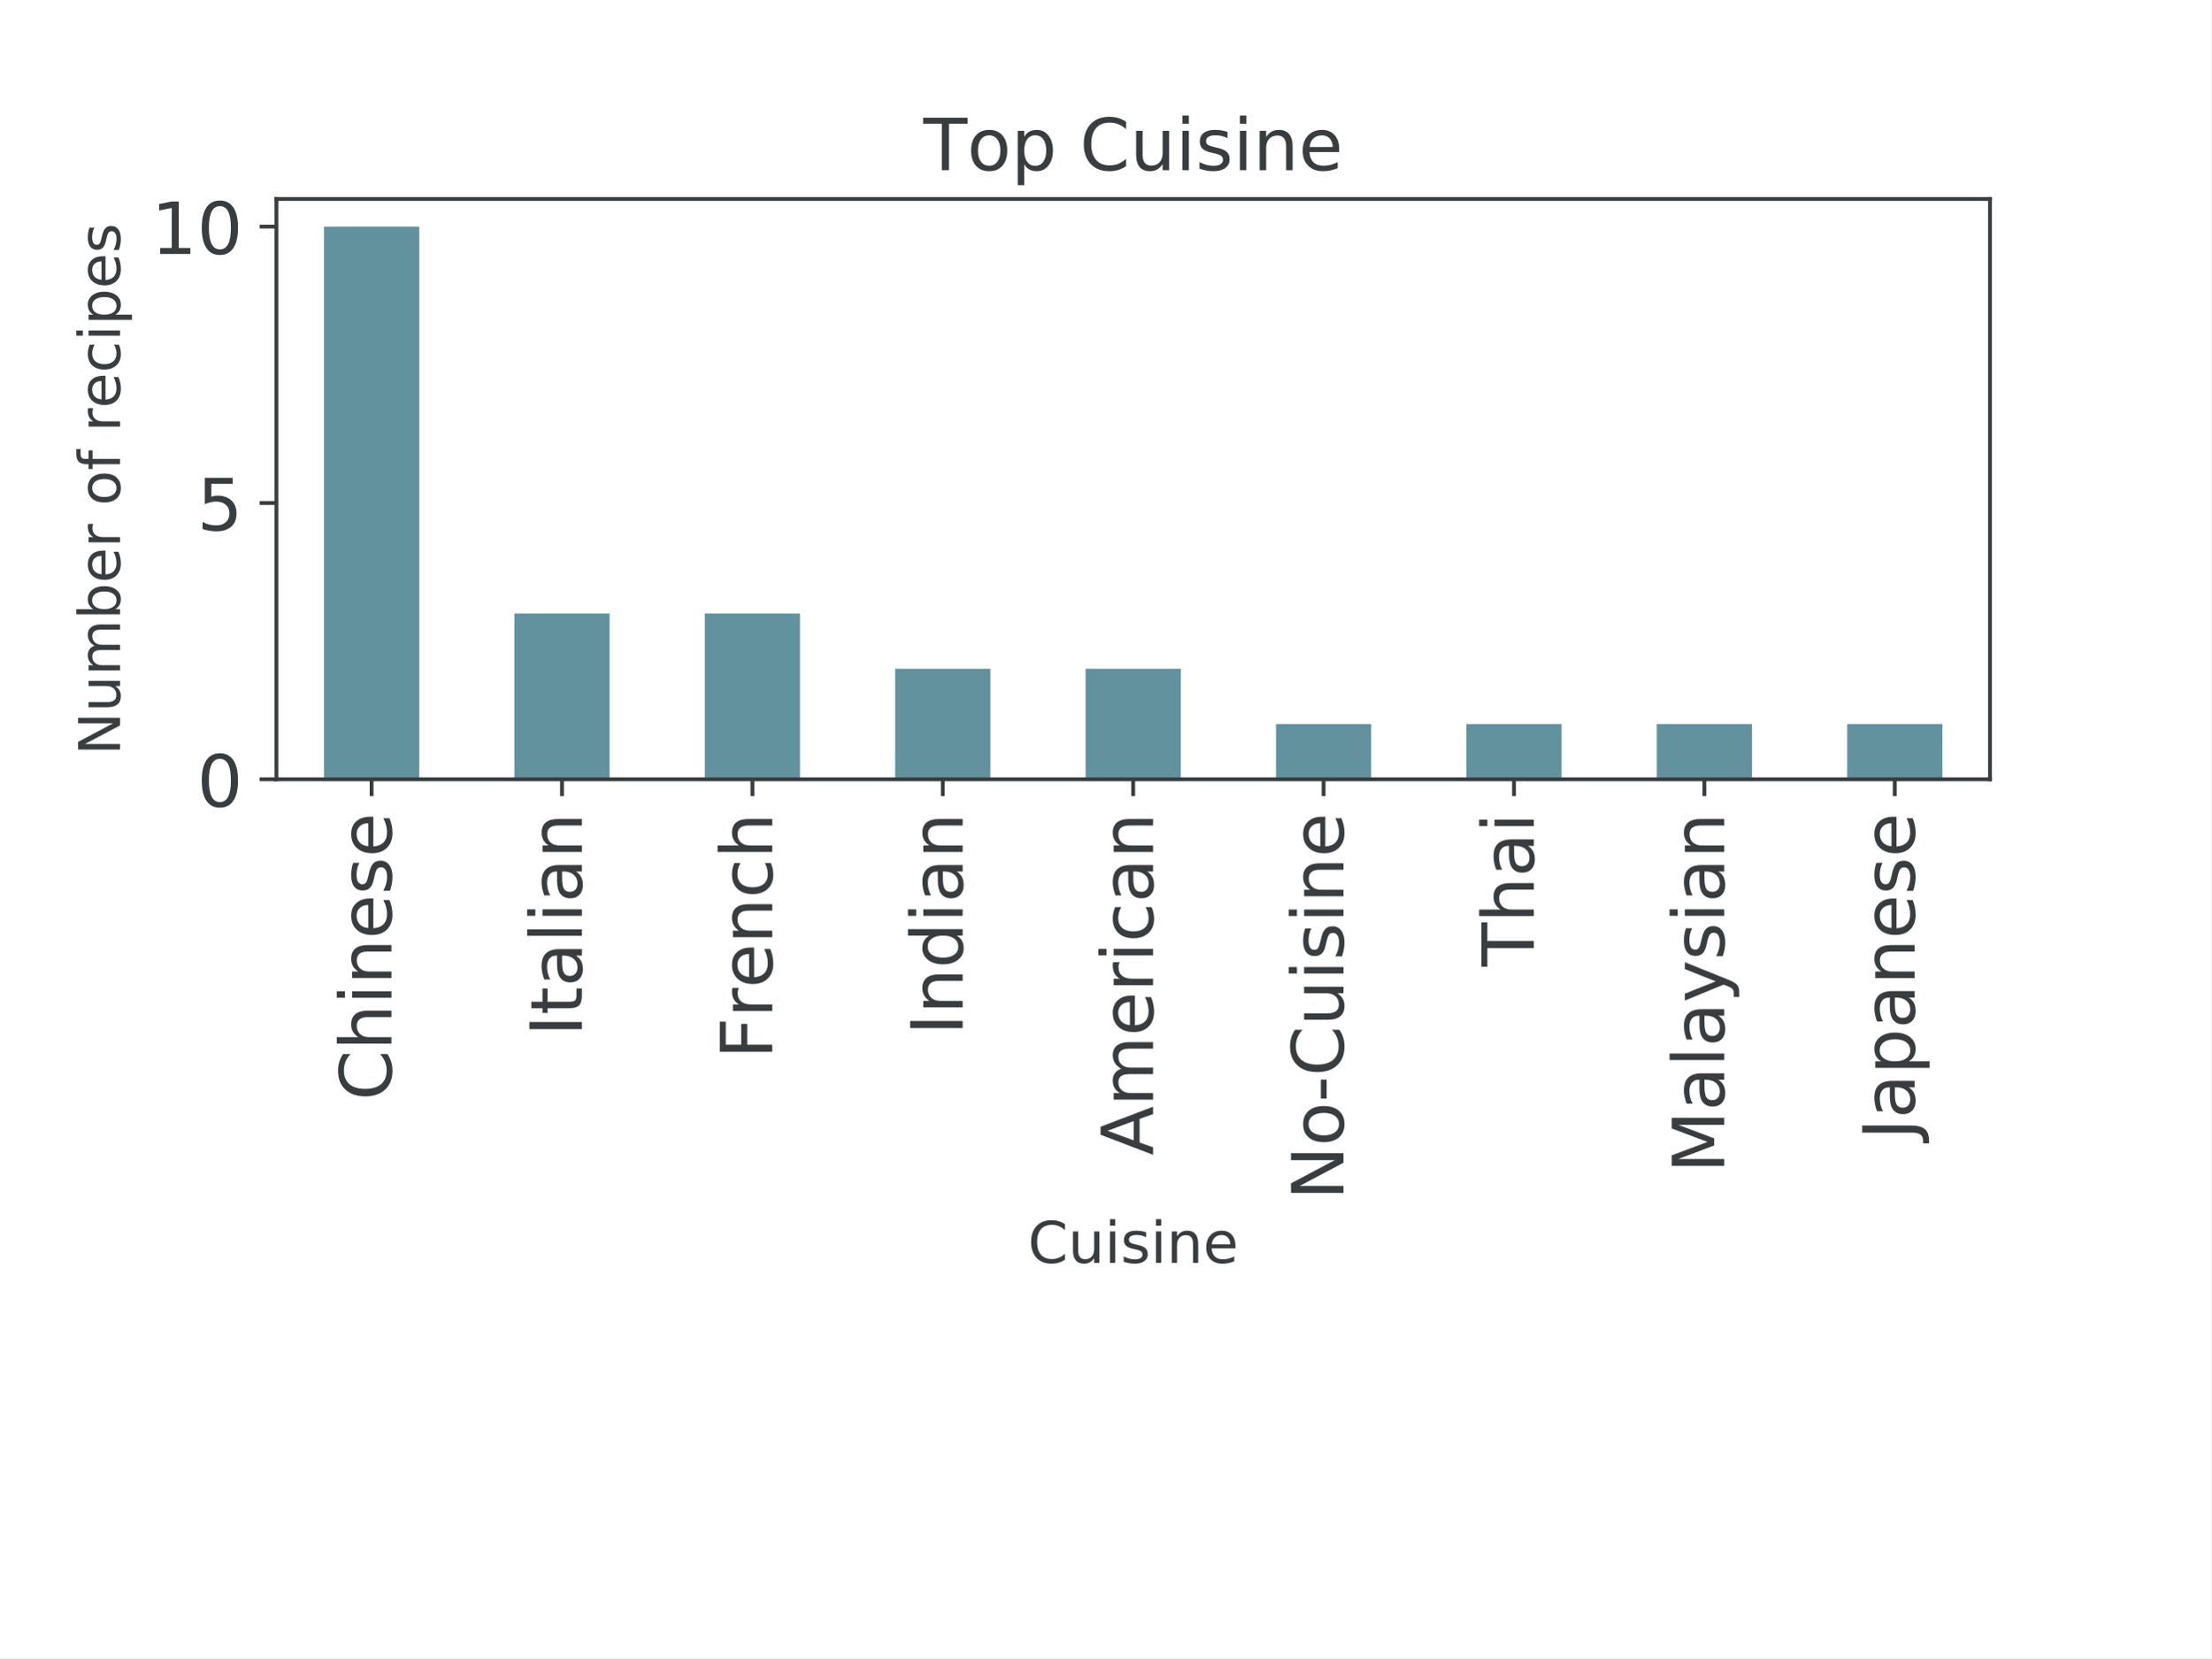
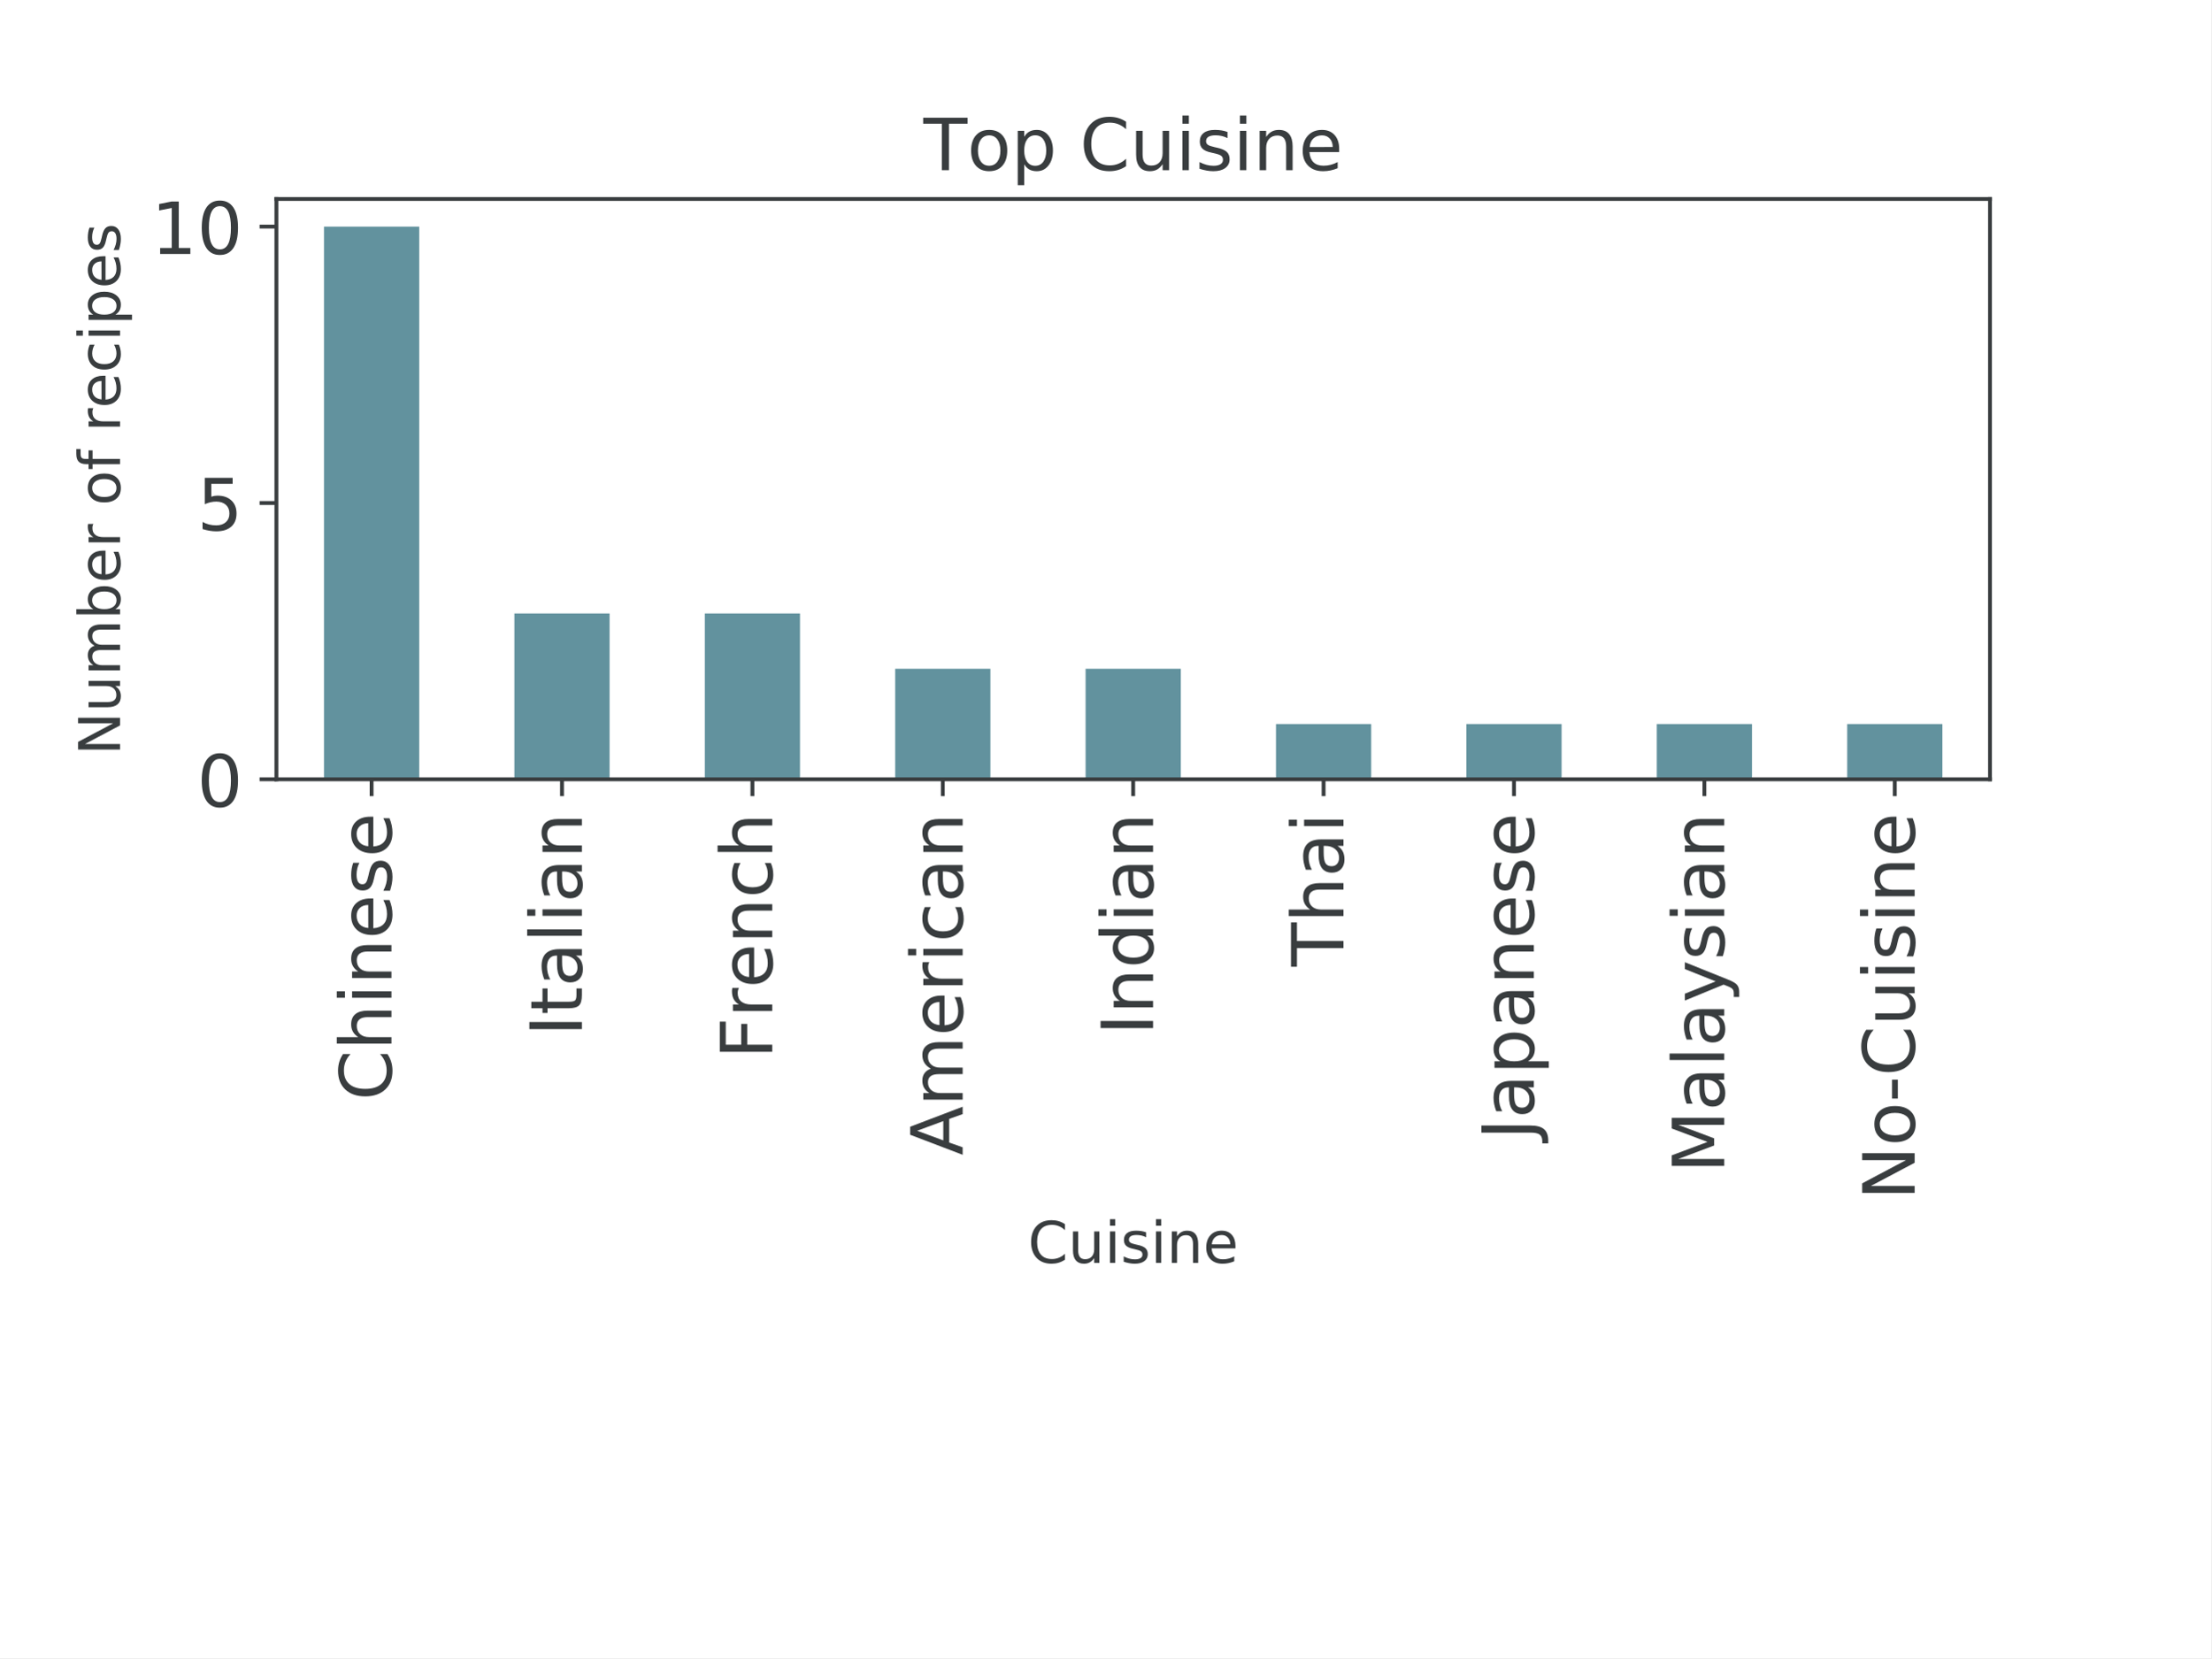
<svg xmlns="http://www.w3.org/2000/svg" xmlns:xlink="http://www.w3.org/1999/xlink" height="345.6pt" version="1.1" viewBox="0 0 460.8 345.6" width="460.8pt">
  <defs>
    <style type="text/css">
*{stroke-linecap:butt;stroke-linejoin:round;}
  </style>
  </defs>
  <g id="figure_1">
    <g id="patch_1">
      <path d="M 0 345.6  L 460.8 345.6  L 460.8 0  L 0 0  z " style="fill:#ffffff;" />
    </g>
    <g id="axes_1">
      <g id="patch_2">
        <path d="M 57.6 162.432  L 414.72 162.432  L 414.72 41.472  L 57.6 41.472  z " style="fill:#ffffff;" />
      </g>
      <g id="patch_3">
-         <path clip-path="url(#p01887ad81c)" d="M 67.52 162.432  L 87.36 162.432  L 87.36 47.232  L 67.52 47.232  z " style="fill:#62929e;" />
+         <path clip-path="url(#pba37430228)" d="M 67.52 162.432  L 87.36 162.432  L 87.36 47.232  L 67.52 47.232  z " style="fill:#62929e;" />
      </g>
      <g id="patch_4">
-         <path clip-path="url(#p01887ad81c)" d="M 107.2 162.432  L 127.04 162.432  L 127.04 127.872  L 107.2 127.872  z " style="fill:#62929e;" />
+         <path clip-path="url(#pba37430228)" d="M 107.2 162.432  L 127.04 162.432  L 127.04 127.872  L 107.2 127.872  z " style="fill:#62929e;" />
      </g>
      <g id="patch_5">
-         <path clip-path="url(#p01887ad81c)" d="M 146.88 162.432  L 166.72 162.432  L 166.72 127.872  L 146.88 127.872  z " style="fill:#62929e;" />
+         <path clip-path="url(#pba37430228)" d="M 146.88 162.432  L 166.72 162.432  L 166.72 127.872  L 146.88 127.872  z " style="fill:#62929e;" />
      </g>
      <g id="patch_6">
-         <path clip-path="url(#p01887ad81c)" d="M 186.56 162.432  L 206.4 162.432  L 206.4 139.392  L 186.56 139.392  z " style="fill:#62929e;" />
+         <path clip-path="url(#pba37430228)" d="M 186.56 162.432  L 206.4 162.432  L 206.4 139.392  L 186.56 139.392  z " style="fill:#62929e;" />
      </g>
      <g id="patch_7">
-         <path clip-path="url(#p01887ad81c)" d="M 226.24 162.432  L 246.08 162.432  L 246.08 139.392  L 226.24 139.392  z " style="fill:#62929e;" />
+         <path clip-path="url(#pba37430228)" d="M 226.24 162.432  L 246.08 162.432  L 246.08 139.392  L 226.24 139.392  z " style="fill:#62929e;" />
      </g>
      <g id="patch_8">
-         <path clip-path="url(#p01887ad81c)" d="M 265.92 162.432  L 285.76 162.432  L 285.76 150.912  L 265.92 150.912  z " style="fill:#62929e;" />
+         <path clip-path="url(#pba37430228)" d="M 265.92 162.432  L 285.76 162.432  L 285.76 150.912  L 265.92 150.912  z " style="fill:#62929e;" />
      </g>
      <g id="patch_9">
-         <path clip-path="url(#p01887ad81c)" d="M 305.6 162.432  L 325.44 162.432  L 325.44 150.912  L 305.6 150.912  z " style="fill:#62929e;" />
+         <path clip-path="url(#pba37430228)" d="M 305.6 162.432  L 325.44 162.432  L 325.44 150.912  L 305.6 150.912  z " style="fill:#62929e;" />
      </g>
      <g id="patch_10">
-         <path clip-path="url(#p01887ad81c)" d="M 345.28 162.432  L 365.12 162.432  L 365.12 150.912  L 345.28 150.912  z " style="fill:#62929e;" />
+         <path clip-path="url(#pba37430228)" d="M 345.28 162.432  L 365.12 162.432  L 365.12 150.912  L 345.28 150.912  z " style="fill:#62929e;" />
      </g>
      <g id="patch_11">
-         <path clip-path="url(#p01887ad81c)" d="M 384.96 162.432  L 404.8 162.432  L 404.8 150.912  L 384.96 150.912  z " style="fill:#62929e;" />
+         <path clip-path="url(#pba37430228)" d="M 384.96 162.432  L 404.8 162.432  L 404.8 150.912  L 384.96 150.912  z " style="fill:#62929e;" />
      </g>
      <g id="matplotlib.axis_1">
        <g id="xtick_1">
          <g id="line2d_1">
            <defs>
-               <path d="M 0 0  L 0 3.5  " id="mc7fed44139" style="stroke:#393d3f;stroke-width:0.8;" />
-             </defs>
-             <g>
-               <use style="fill:#393d3f;stroke:#393d3f;stroke-width:0.8;" x="77.44" xlink:href="#mc7fed44139" y="162.432" />
+               <path d="M 0 0  L 0 3.5  " id="m6c212f9f30" style="stroke:#393d3f;stroke-width:0.8;" />
+             </defs>
+             <g>
+               <use style="fill:#393d3f;stroke:#393d3f;stroke-width:0.8;" x="77.44" xlink:href="#m6c212f9f30" y="162.432" />
            </g>
          </g>
          <g id="text_1">
            <defs>
              <path d="M 64.406 67.281  L 64.406 56.891  Q 59.422 61.531 53.781 63.812  Q 48.141 66.109 41.797 66.109  Q 29.297 66.109 22.656 58.469  Q 16.016 50.828 16.016 36.375  Q 16.016 21.969 22.656 14.328  Q 29.297 6.688 41.797 6.688  Q 48.141 6.688 53.781 8.984  Q 59.422 11.281 64.406 15.922  L 64.406 5.609  Q 59.234 2.094 53.438 0.328  Q 47.656 -1.422 41.219 -1.422  Q 24.656 -1.422 15.125 8.703  Q 5.609 18.844 5.609 36.375  Q 5.609 53.953 15.125 64.078  Q 24.656 74.219 41.219 74.219  Q 47.75 74.219 53.531 72.484  Q 59.328 70.75 64.406 67.281  z " id="DejaVuSans-67" />
              <path d="M 54.891 33.016  L 54.891 0  L 45.906 0  L 45.906 32.719  Q 45.906 40.484 42.875 44.328  Q 39.844 48.188 33.797 48.188  Q 26.516 48.188 22.312 43.547  Q 18.109 38.922 18.109 30.906  L 18.109 0  L 9.078 0  L 9.078 75.984  L 18.109 75.984  L 18.109 46.188  Q 21.344 51.125 25.703 53.562  Q 30.078 56 35.797 56  Q 45.219 56 50.047 50.172  Q 54.891 44.344 54.891 33.016  z " id="DejaVuSans-104" />
              <path d="M 9.422 54.688  L 18.406 54.688  L 18.406 0  L 9.422 0  z M 9.422 75.984  L 18.406 75.984  L 18.406 64.594  L 9.422 64.594  z " id="DejaVuSans-105" />
              <path d="M 54.891 33.016  L 54.891 0  L 45.906 0  L 45.906 32.719  Q 45.906 40.484 42.875 44.328  Q 39.844 48.188 33.797 48.188  Q 26.516 48.188 22.312 43.547  Q 18.109 38.922 18.109 30.906  L 18.109 0  L 9.078 0  L 9.078 54.688  L 18.109 54.688  L 18.109 46.188  Q 21.344 51.125 25.703 53.562  Q 30.078 56 35.797 56  Q 45.219 56 50.047 50.172  Q 54.891 44.344 54.891 33.016  z " id="DejaVuSans-110" />
              <path d="M 56.203 29.594  L 56.203 25.203  L 14.891 25.203  Q 15.484 15.922 20.484 11.062  Q 25.484 6.203 34.422 6.203  Q 39.594 6.203 44.453 7.469  Q 49.312 8.734 54.109 11.281  L 54.109 2.781  Q 49.266 0.734 44.188 -0.344  Q 39.109 -1.422 33.891 -1.422  Q 20.797 -1.422 13.156 6.188  Q 5.516 13.812 5.516 26.812  Q 5.516 40.234 12.766 48.109  Q 20.016 56 32.328 56  Q 43.359 56 49.781 48.891  Q 56.203 41.797 56.203 29.594  z M 47.219 32.234  Q 47.125 39.594 43.094 43.984  Q 39.062 48.391 32.422 48.391  Q 24.906 48.391 20.391 44.141  Q 15.875 39.891 15.188 32.172  z " id="DejaVuSans-101" />
              <path d="M 44.281 53.078  L 44.281 44.578  Q 40.484 46.531 36.375 47.5  Q 32.281 48.484 27.875 48.484  Q 21.188 48.484 17.844 46.438  Q 14.5 44.391 14.5 40.281  Q 14.5 37.156 16.891 35.375  Q 19.281 33.594 26.516 31.984  L 29.594 31.297  Q 39.156 29.25 43.188 25.516  Q 47.219 21.781 47.219 15.094  Q 47.219 7.469 41.188 3.016  Q 35.156 -1.422 24.609 -1.422  Q 20.219 -1.422 15.453 -0.562  Q 10.688 0.297 5.422 2  L 5.422 11.281  Q 10.406 8.688 15.234 7.391  Q 20.062 6.109 24.812 6.109  Q 31.156 6.109 34.562 8.281  Q 37.984 10.453 37.984 14.406  Q 37.984 18.062 35.516 20.016  Q 33.062 21.969 24.703 23.781  L 21.578 24.516  Q 13.234 26.266 9.516 29.906  Q 5.812 33.547 5.812 39.891  Q 5.812 47.609 11.281 51.797  Q 16.75 56 26.812 56  Q 31.781 56 36.172 55.266  Q 40.578 54.547 44.281 53.078  z " id="DejaVuSans-115" />
            </defs>
            <g style="fill:#393d3f;" transform="translate(81.57906 229.3593)rotate(-90)scale(0.15 -0.15)">
              <use xlink:href="#DejaVuSans-67" />
              <use x="69.824" xlink:href="#DejaVuSans-104" />
              <use x="133.203" xlink:href="#DejaVuSans-105" />
              <use x="160.986" xlink:href="#DejaVuSans-110" />
              <use x="224.365" xlink:href="#DejaVuSans-101" />
              <use x="285.889" xlink:href="#DejaVuSans-115" />
              <use x="337.988" xlink:href="#DejaVuSans-101" />
            </g>
          </g>
        </g>
        <g id="xtick_2">
          <g id="line2d_2">
            <g>
-               <use style="fill:#393d3f;stroke:#393d3f;stroke-width:0.8;" x="117.12" xlink:href="#mc7fed44139" y="162.432" />
+               <use style="fill:#393d3f;stroke:#393d3f;stroke-width:0.8;" x="117.12" xlink:href="#m6c212f9f30" y="162.432" />
            </g>
          </g>
          <g id="text_2">
            <defs>
              <path d="M 9.812 72.906  L 19.672 72.906  L 19.672 0  L 9.812 0  z " id="DejaVuSans-73" />
              <path d="M 18.312 70.219  L 18.312 54.688  L 36.812 54.688  L 36.812 47.703  L 18.312 47.703  L 18.312 18.016  Q 18.312 11.328 20.141 9.422  Q 21.969 7.516 27.594 7.516  L 36.812 7.516  L 36.812 0  L 27.594 0  Q 17.188 0 13.234 3.875  Q 9.281 7.766 9.281 18.016  L 9.281 47.703  L 2.688 47.703  L 2.688 54.688  L 9.281 54.688  L 9.281 70.219  z " id="DejaVuSans-116" />
              <path d="M 34.281 27.484  Q 23.391 27.484 19.188 25  Q 14.984 22.516 14.984 16.5  Q 14.984 11.719 18.141 8.906  Q 21.297 6.109 26.703 6.109  Q 34.188 6.109 38.703 11.406  Q 43.219 16.703 43.219 25.484  L 43.219 27.484  z M 52.203 31.203  L 52.203 0  L 43.219 0  L 43.219 8.297  Q 40.141 3.328 35.547 0.953  Q 30.953 -1.422 24.312 -1.422  Q 15.922 -1.422 10.953 3.297  Q 6 8.016 6 15.922  Q 6 25.141 12.172 29.828  Q 18.359 34.516 30.609 34.516  L 43.219 34.516  L 43.219 35.406  Q 43.219 41.609 39.141 45  Q 35.062 48.391 27.688 48.391  Q 23 48.391 18.547 47.266  Q 14.109 46.141 10.016 43.891  L 10.016 52.203  Q 14.938 54.109 19.578 55.047  Q 24.219 56 28.609 56  Q 40.484 56 46.344 49.844  Q 52.203 43.703 52.203 31.203  z " id="DejaVuSans-97" />
              <path d="M 9.422 75.984  L 18.406 75.984  L 18.406 0  L 9.422 0  z " id="DejaVuSans-108" />
            </defs>
            <g style="fill:#393d3f;" transform="translate(121.2591 215.9625)rotate(-90)scale(0.15 -0.15)">
              <use xlink:href="#DejaVuSans-73" />
              <use x="29.492" xlink:href="#DejaVuSans-116" />
              <use x="68.701" xlink:href="#DejaVuSans-97" />
              <use x="129.98" xlink:href="#DejaVuSans-108" />
              <use x="157.764" xlink:href="#DejaVuSans-105" />
              <use x="185.547" xlink:href="#DejaVuSans-97" />
              <use x="246.826" xlink:href="#DejaVuSans-110" />
            </g>
          </g>
        </g>
        <g id="xtick_3">
          <g id="line2d_3">
            <g>
-               <use style="fill:#393d3f;stroke:#393d3f;stroke-width:0.8;" x="156.8" xlink:href="#mc7fed44139" y="162.432" />
+               <use style="fill:#393d3f;stroke:#393d3f;stroke-width:0.8;" x="156.8" xlink:href="#m6c212f9f30" y="162.432" />
            </g>
          </g>
          <g id="text_3">
            <defs>
              <path d="M 9.812 72.906  L 51.703 72.906  L 51.703 64.594  L 19.672 64.594  L 19.672 43.109  L 48.578 43.109  L 48.578 34.812  L 19.672 34.812  L 19.672 0  L 9.812 0  z " id="DejaVuSans-70" />
              <path d="M 41.109 46.297  Q 39.594 47.172 37.812 47.578  Q 36.031 48 33.891 48  Q 26.266 48 22.188 43.047  Q 18.109 38.094 18.109 28.812  L 18.109 0  L 9.078 0  L 9.078 54.688  L 18.109 54.688  L 18.109 46.188  Q 20.953 51.172 25.484 53.578  Q 30.031 56 36.531 56  Q 37.453 56 38.578 55.875  Q 39.703 55.766 41.062 55.516  z " id="DejaVuSans-114" />
              <path d="M 48.781 52.594  L 48.781 44.188  Q 44.969 46.297 41.141 47.344  Q 37.312 48.391 33.406 48.391  Q 24.656 48.391 19.812 42.844  Q 14.984 37.312 14.984 27.297  Q 14.984 17.281 19.812 11.734  Q 24.656 6.203 33.406 6.203  Q 37.312 6.203 41.141 7.25  Q 44.969 8.297 48.781 10.406  L 48.781 2.094  Q 45.016 0.344 40.984 -0.531  Q 36.969 -1.422 32.422 -1.422  Q 20.062 -1.422 12.781 6.344  Q 5.516 14.109 5.516 27.297  Q 5.516 40.672 12.859 48.328  Q 20.219 56 33.016 56  Q 37.156 56 41.109 55.141  Q 45.062 54.297 48.781 52.594  z " id="DejaVuSans-99" />
            </defs>
            <g style="fill:#393d3f;" transform="translate(160.9391 220.6945)rotate(-90)scale(0.15 -0.15)">
              <use xlink:href="#DejaVuSans-70" />
              <use x="57.41" xlink:href="#DejaVuSans-114" />
              <use x="98.492" xlink:href="#DejaVuSans-101" />
              <use x="160.016" xlink:href="#DejaVuSans-110" />
              <use x="223.395" xlink:href="#DejaVuSans-99" />
              <use x="278.375" xlink:href="#DejaVuSans-104" />
            </g>
          </g>
        </g>
        <g id="xtick_4">
          <g id="line2d_4">
            <g>
-               <use style="fill:#393d3f;stroke:#393d3f;stroke-width:0.8;" x="196.48" xlink:href="#mc7fed44139" y="162.432" />
+               <use style="fill:#393d3f;stroke:#393d3f;stroke-width:0.8;" x="196.48" xlink:href="#m6c212f9f30" y="162.432" />
            </g>
          </g>
          <g id="text_4">
-             <defs>
-               <path d="M 45.406 46.391  L 45.406 75.984  L 54.391 75.984  L 54.391 0  L 45.406 0  L 45.406 8.203  Q 42.578 3.328 38.25 0.953  Q 33.938 -1.422 27.875 -1.422  Q 17.969 -1.422 11.734 6.484  Q 5.516 14.406 5.516 27.297  Q 5.516 40.188 11.734 48.094  Q 17.969 56 27.875 56  Q 33.938 56 38.25 53.625  Q 42.578 51.266 45.406 46.391  z M 14.797 27.297  Q 14.797 17.391 18.875 11.75  Q 22.953 6.109 30.078 6.109  Q 37.203 6.109 41.297 11.75  Q 45.406 17.391 45.406 27.297  Q 45.406 37.203 41.297 42.844  Q 37.203 48.484 30.078 48.484  Q 22.953 48.484 18.875 42.844  Q 14.797 37.203 14.797 27.297  z " id="DejaVuSans-100" />
-             </defs>
-             <g style="fill:#393d3f;" transform="translate(200.6191 215.7515)rotate(-90)scale(0.15 -0.15)">
-               <use xlink:href="#DejaVuSans-73" />
-               <use x="29.492" xlink:href="#DejaVuSans-110" />
-               <use x="92.871" xlink:href="#DejaVuSans-100" />
-               <use x="156.348" xlink:href="#DejaVuSans-105" />
-               <use x="184.131" xlink:href="#DejaVuSans-97" />
-               <use x="245.41" xlink:href="#DejaVuSans-110" />
-             </g>
-           </g>
-         </g>
-         <g id="xtick_5">
-           <g id="line2d_5">
-             <g>
-               <use style="fill:#393d3f;stroke:#393d3f;stroke-width:0.8;" x="236.16" xlink:href="#mc7fed44139" y="162.432" />
-             </g>
-           </g>
-           <g id="text_5">
            <defs>
              <path d="M 34.188 63.188  L 20.797 26.906  L 47.609 26.906  z M 28.609 72.906  L 39.797 72.906  L 67.578 0  L 57.328 0  L 50.688 18.703  L 17.828 18.703  L 11.188 0  L 0.781 0  z " id="DejaVuSans-65" />
              <path d="M 52 44.188  Q 55.375 50.25 60.062 53.125  Q 64.75 56 71.094 56  Q 79.641 56 84.281 50.016  Q 88.922 44.047 88.922 33.016  L 88.922 0  L 79.891 0  L 79.891 32.719  Q 79.891 40.578 77.094 44.375  Q 74.312 48.188 68.609 48.188  Q 61.625 48.188 57.562 43.547  Q 53.516 38.922 53.516 30.906  L 53.516 0  L 44.484 0  L 44.484 32.719  Q 44.484 40.625 41.703 44.406  Q 38.922 48.188 33.109 48.188  Q 26.219 48.188 22.156 43.531  Q 18.109 38.875 18.109 30.906  L 18.109 0  L 9.078 0  L 9.078 54.688  L 18.109 54.688  L 18.109 46.188  Q 21.188 51.219 25.484 53.609  Q 29.781 56 35.688 56  Q 41.656 56 45.828 52.969  Q 50 49.953 52 44.188  z " id="DejaVuSans-109" />
            </defs>
-             <g style="fill:#393d3f;" transform="translate(240.2991 240.8133)rotate(-90)scale(0.15 -0.15)">
+             <g style="fill:#393d3f;" transform="translate(200.6191 240.8133)rotate(-90)scale(0.15 -0.15)">
              <use xlink:href="#DejaVuSans-65" />
              <use x="68.408" xlink:href="#DejaVuSans-109" />
              <use x="165.82" xlink:href="#DejaVuSans-101" />
              <use x="227.344" xlink:href="#DejaVuSans-114" />
              <use x="268.457" xlink:href="#DejaVuSans-105" />
              <use x="296.24" xlink:href="#DejaVuSans-99" />
              <use x="351.221" xlink:href="#DejaVuSans-97" />
              <use x="412.5" xlink:href="#DejaVuSans-110" />
            </g>
          </g>
        </g>
+         <g id="xtick_5">
+           <g id="line2d_5">
+             <g>
+               <use style="fill:#393d3f;stroke:#393d3f;stroke-width:0.8;" x="236.16" xlink:href="#m6c212f9f30" y="162.432" />
+             </g>
+           </g>
+           <g id="text_5">
+             <defs>
+               <path d="M 45.406 46.391  L 45.406 75.984  L 54.391 75.984  L 54.391 0  L 45.406 0  L 45.406 8.203  Q 42.578 3.328 38.25 0.953  Q 33.938 -1.422 27.875 -1.422  Q 17.969 -1.422 11.734 6.484  Q 5.516 14.406 5.516 27.297  Q 5.516 40.188 11.734 48.094  Q 17.969 56 27.875 56  Q 33.938 56 38.25 53.625  Q 42.578 51.266 45.406 46.391  z M 14.797 27.297  Q 14.797 17.391 18.875 11.75  Q 22.953 6.109 30.078 6.109  Q 37.203 6.109 41.297 11.75  Q 45.406 17.391 45.406 27.297  Q 45.406 37.203 41.297 42.844  Q 37.203 48.484 30.078 48.484  Q 22.953 48.484 18.875 42.844  Q 14.797 37.203 14.797 27.297  z " id="DejaVuSans-100" />
+             </defs>
+             <g style="fill:#393d3f;" transform="translate(240.2991 215.7515)rotate(-90)scale(0.15 -0.15)">
+               <use xlink:href="#DejaVuSans-73" />
+               <use x="29.492" xlink:href="#DejaVuSans-110" />
+               <use x="92.871" xlink:href="#DejaVuSans-100" />
+               <use x="156.348" xlink:href="#DejaVuSans-105" />
+               <use x="184.131" xlink:href="#DejaVuSans-97" />
+               <use x="245.41" xlink:href="#DejaVuSans-110" />
+             </g>
+           </g>
+         </g>
        <g id="xtick_6">
          <g id="line2d_6">
            <g>
-               <use style="fill:#393d3f;stroke:#393d3f;stroke-width:0.8;" x="275.84" xlink:href="#mc7fed44139" y="162.432" />
+               <use style="fill:#393d3f;stroke:#393d3f;stroke-width:0.8;" x="275.84" xlink:href="#m6c212f9f30" y="162.432" />
            </g>
          </g>
          <g id="text_6">
+             <defs>
+               <path d="M -0.297 72.906  L 61.375 72.906  L 61.375 64.594  L 35.5 64.594  L 35.5 0  L 25.594 0  L 25.594 64.594  L -0.297 64.594  z " id="DejaVuSans-84" />
+             </defs>
+             <g style="fill:#393d3f;" transform="translate(279.9791 201.4593)rotate(-90)scale(0.15 -0.15)">
+               <use xlink:href="#DejaVuSans-84" />
+               <use x="61.084" xlink:href="#DejaVuSans-104" />
+               <use x="124.463" xlink:href="#DejaVuSans-97" />
+               <use x="185.742" xlink:href="#DejaVuSans-105" />
+             </g>
+           </g>
+         </g>
+         <g id="xtick_7">
+           <g id="line2d_7">
+             <g>
+               <use style="fill:#393d3f;stroke:#393d3f;stroke-width:0.8;" x="315.52" xlink:href="#m6c212f9f30" y="162.432" />
+             </g>
+           </g>
+           <g id="text_7">
+             <defs>
+               <path d="M 9.812 72.906  L 19.672 72.906  L 19.672 5.078  Q 19.672 -8.109 14.672 -14.062  Q 9.672 -20.016 -1.422 -20.016  L -5.172 -20.016  L -5.172 -11.719  L -2.094 -11.719  Q 4.438 -11.719 7.125 -8.047  Q 9.812 -4.391 9.812 5.078  z " id="DejaVuSans-74" />
+               <path d="M 18.109 8.203  L 18.109 -20.797  L 9.078 -20.797  L 9.078 54.688  L 18.109 54.688  L 18.109 46.391  Q 20.953 51.266 25.266 53.625  Q 29.594 56 35.594 56  Q 45.562 56 51.781 48.094  Q 58.016 40.188 58.016 27.297  Q 58.016 14.406 51.781 6.484  Q 45.562 -1.422 35.594 -1.422  Q 29.594 -1.422 25.266 0.953  Q 20.953 3.328 18.109 8.203  z M 48.688 27.297  Q 48.688 37.203 44.609 42.844  Q 40.531 48.484 33.406 48.484  Q 26.266 48.484 22.188 42.844  Q 18.109 37.203 18.109 27.297  Q 18.109 17.391 22.188 11.75  Q 26.266 6.109 33.406 6.109  Q 40.531 6.109 44.609 11.75  Q 48.688 17.391 48.688 27.297  z " id="DejaVuSans-112" />
+             </defs>
+             <g style="fill:#393d3f;" transform="translate(319.6591 237.5437)rotate(-90)scale(0.15 -0.15)">
+               <use xlink:href="#DejaVuSans-74" />
+               <use x="29.492" xlink:href="#DejaVuSans-97" />
+               <use x="90.771" xlink:href="#DejaVuSans-112" />
+               <use x="154.248" xlink:href="#DejaVuSans-97" />
+               <use x="215.527" xlink:href="#DejaVuSans-110" />
+               <use x="278.906" xlink:href="#DejaVuSans-101" />
+               <use x="340.43" xlink:href="#DejaVuSans-115" />
+               <use x="392.529" xlink:href="#DejaVuSans-101" />
+             </g>
+           </g>
+         </g>
+         <g id="xtick_8">
+           <g id="line2d_8">
+             <g>
+               <use style="fill:#393d3f;stroke:#393d3f;stroke-width:0.8;" x="355.2" xlink:href="#m6c212f9f30" y="162.432" />
+             </g>
+           </g>
+           <g id="text_8">
+             <defs>
+               <path d="M 9.812 72.906  L 24.516 72.906  L 43.109 23.297  L 61.812 72.906  L 76.516 72.906  L 76.516 0  L 66.891 0  L 66.891 64.016  L 48.094 14.016  L 38.188 14.016  L 19.391 64.016  L 19.391 0  L 9.812 0  z " id="DejaVuSans-77" />
+               <path d="M 32.172 -5.078  Q 28.375 -14.844 24.75 -17.812  Q 21.141 -20.797 15.094 -20.797  L 7.906 -20.797  L 7.906 -13.281  L 13.188 -13.281  Q 16.891 -13.281 18.938 -11.516  Q 21 -9.766 23.484 -3.219  L 25.094 0.875  L 2.984 54.688  L 12.5 54.688  L 29.594 11.922  L 46.688 54.688  L 56.203 54.688  z " id="DejaVuSans-121" />
+             </defs>
+             <g style="fill:#393d3f;" transform="translate(359.3391 244.4836)rotate(-90)scale(0.15 -0.15)">
+               <use xlink:href="#DejaVuSans-77" />
+               <use x="86.279" xlink:href="#DejaVuSans-97" />
+               <use x="147.559" xlink:href="#DejaVuSans-108" />
+               <use x="175.342" xlink:href="#DejaVuSans-97" />
+               <use x="236.621" xlink:href="#DejaVuSans-121" />
+               <use x="295.801" xlink:href="#DejaVuSans-115" />
+               <use x="347.9" xlink:href="#DejaVuSans-105" />
+               <use x="375.684" xlink:href="#DejaVuSans-97" />
+               <use x="436.963" xlink:href="#DejaVuSans-110" />
+             </g>
+           </g>
+         </g>
+         <g id="xtick_9">
+           <g id="line2d_9">
+             <g>
+               <use style="fill:#393d3f;stroke:#393d3f;stroke-width:0.8;" x="394.88" xlink:href="#m6c212f9f30" y="162.432" />
+             </g>
+           </g>
+           <g id="text_9">
            <defs>
              <path d="M 9.812 72.906  L 23.094 72.906  L 55.422 11.922  L 55.422 72.906  L 64.984 72.906  L 64.984 0  L 51.703 0  L 19.391 60.984  L 19.391 0  L 9.812 0  z " id="DejaVuSans-78" />
              <path d="M 30.609 48.391  Q 23.391 48.391 19.188 42.75  Q 14.984 37.109 14.984 27.297  Q 14.984 17.484 19.156 11.844  Q 23.344 6.203 30.609 6.203  Q 37.797 6.203 41.984 11.859  Q 46.188 17.531 46.188 27.297  Q 46.188 37.016 41.984 42.703  Q 37.797 48.391 30.609 48.391  z M 30.609 56  Q 42.328 56 49.016 48.375  Q 55.719 40.766 55.719 27.297  Q 55.719 13.875 49.016 6.219  Q 42.328 -1.422 30.609 -1.422  Q 18.844 -1.422 12.172 6.219  Q 5.516 13.875 5.516 27.297  Q 5.516 40.766 12.172 48.375  Q 18.844 56 30.609 56  z " id="DejaVuSans-111" />
              <path d="M 4.891 31.391  L 31.203 31.391  L 31.203 23.391  L 4.891 23.391  z " id="DejaVuSans-45" />
              <path d="M 8.5 21.578  L 8.5 54.688  L 17.484 54.688  L 17.484 21.922  Q 17.484 14.156 20.5 10.266  Q 23.531 6.391 29.594 6.391  Q 36.859 6.391 41.078 11.031  Q 45.312 15.672 45.312 23.688  L 45.312 54.688  L 54.297 54.688  L 54.297 0  L 45.312 0  L 45.312 8.406  Q 42.047 3.422 37.719 1  Q 33.406 -1.422 27.688 -1.422  Q 18.266 -1.422 13.375 4.438  Q 8.5 10.297 8.5 21.578  z M 31.109 56  z " id="DejaVuSans-117" />
            </defs>
-             <g style="fill:#393d3f;" transform="translate(279.9791 250.1109)rotate(-90)scale(0.15 -0.15)">
+             <g style="fill:#393d3f;" transform="translate(399.0191 250.1109)rotate(-90)scale(0.15 -0.15)">
              <use xlink:href="#DejaVuSans-78" />
              <use x="74.805" xlink:href="#DejaVuSans-111" />
              <use x="136.002" xlink:href="#DejaVuSans-45" />
              <use x="172.086" xlink:href="#DejaVuSans-67" />
              <use x="241.91" xlink:href="#DejaVuSans-117" />
              <use x="305.289" xlink:href="#DejaVuSans-105" />
              <use x="333.072" xlink:href="#DejaVuSans-115" />
              <use x="385.172" xlink:href="#DejaVuSans-105" />
              <use x="412.955" xlink:href="#DejaVuSans-110" />
              <use x="476.334" xlink:href="#DejaVuSans-101" />
            </g>
          </g>
        </g>
-         <g id="xtick_7">
-           <g id="line2d_7">
-             <g>
-               <use style="fill:#393d3f;stroke:#393d3f;stroke-width:0.8;" x="315.52" xlink:href="#mc7fed44139" y="162.432" />
-             </g>
-           </g>
-           <g id="text_7">
-             <defs>
-               <path d="M -0.297 72.906  L 61.375 72.906  L 61.375 64.594  L 35.5 64.594  L 35.5 0  L 25.594 0  L 25.594 64.594  L -0.297 64.594  z " id="DejaVuSans-84" />
-             </defs>
-             <g style="fill:#393d3f;" transform="translate(319.6591 201.4593)rotate(-90)scale(0.15 -0.15)">
-               <use xlink:href="#DejaVuSans-84" />
-               <use x="61.084" xlink:href="#DejaVuSans-104" />
-               <use x="124.463" xlink:href="#DejaVuSans-97" />
-               <use x="185.742" xlink:href="#DejaVuSans-105" />
-             </g>
-           </g>
-         </g>
-         <g id="xtick_8">
-           <g id="line2d_8">
-             <g>
-               <use style="fill:#393d3f;stroke:#393d3f;stroke-width:0.8;" x="355.2" xlink:href="#mc7fed44139" y="162.432" />
-             </g>
-           </g>
-           <g id="text_8">
-             <defs>
-               <path d="M 9.812 72.906  L 24.516 72.906  L 43.109 23.297  L 61.812 72.906  L 76.516 72.906  L 76.516 0  L 66.891 0  L 66.891 64.016  L 48.094 14.016  L 38.188 14.016  L 19.391 64.016  L 19.391 0  L 9.812 0  z " id="DejaVuSans-77" />
-               <path d="M 32.172 -5.078  Q 28.375 -14.844 24.75 -17.812  Q 21.141 -20.797 15.094 -20.797  L 7.906 -20.797  L 7.906 -13.281  L 13.188 -13.281  Q 16.891 -13.281 18.938 -11.516  Q 21 -9.766 23.484 -3.219  L 25.094 0.875  L 2.984 54.688  L 12.5 54.688  L 29.594 11.922  L 46.688 54.688  L 56.203 54.688  z " id="DejaVuSans-121" />
-             </defs>
-             <g style="fill:#393d3f;" transform="translate(359.3391 244.4836)rotate(-90)scale(0.15 -0.15)">
-               <use xlink:href="#DejaVuSans-77" />
-               <use x="86.279" xlink:href="#DejaVuSans-97" />
-               <use x="147.559" xlink:href="#DejaVuSans-108" />
-               <use x="175.342" xlink:href="#DejaVuSans-97" />
-               <use x="236.621" xlink:href="#DejaVuSans-121" />
-               <use x="295.801" xlink:href="#DejaVuSans-115" />
-               <use x="347.9" xlink:href="#DejaVuSans-105" />
-               <use x="375.684" xlink:href="#DejaVuSans-97" />
-               <use x="436.963" xlink:href="#DejaVuSans-110" />
-             </g>
-           </g>
-         </g>
-         <g id="xtick_9">
-           <g id="line2d_9">
-             <g>
-               <use style="fill:#393d3f;stroke:#393d3f;stroke-width:0.8;" x="394.88" xlink:href="#mc7fed44139" y="162.432" />
-             </g>
-           </g>
-           <g id="text_9">
-             <defs>
-               <path d="M 9.812 72.906  L 19.672 72.906  L 19.672 5.078  Q 19.672 -8.109 14.672 -14.062  Q 9.672 -20.016 -1.422 -20.016  L -5.172 -20.016  L -5.172 -11.719  L -2.094 -11.719  Q 4.438 -11.719 7.125 -8.047  Q 9.812 -4.391 9.812 5.078  z " id="DejaVuSans-74" />
-               <path d="M 18.109 8.203  L 18.109 -20.797  L 9.078 -20.797  L 9.078 54.688  L 18.109 54.688  L 18.109 46.391  Q 20.953 51.266 25.266 53.625  Q 29.594 56 35.594 56  Q 45.562 56 51.781 48.094  Q 58.016 40.188 58.016 27.297  Q 58.016 14.406 51.781 6.484  Q 45.562 -1.422 35.594 -1.422  Q 29.594 -1.422 25.266 0.953  Q 20.953 3.328 18.109 8.203  z M 48.688 27.297  Q 48.688 37.203 44.609 42.844  Q 40.531 48.484 33.406 48.484  Q 26.266 48.484 22.188 42.844  Q 18.109 37.203 18.109 27.297  Q 18.109 17.391 22.188 11.75  Q 26.266 6.109 33.406 6.109  Q 40.531 6.109 44.609 11.75  Q 48.688 17.391 48.688 27.297  z " id="DejaVuSans-112" />
-             </defs>
-             <g style="fill:#393d3f;" transform="translate(399.0191 237.5437)rotate(-90)scale(0.15 -0.15)">
-               <use xlink:href="#DejaVuSans-74" />
-               <use x="29.492" xlink:href="#DejaVuSans-97" />
-               <use x="90.771" xlink:href="#DejaVuSans-112" />
-               <use x="154.248" xlink:href="#DejaVuSans-97" />
-               <use x="215.527" xlink:href="#DejaVuSans-110" />
-               <use x="278.906" xlink:href="#DejaVuSans-101" />
-               <use x="340.43" xlink:href="#DejaVuSans-115" />
-               <use x="392.529" xlink:href="#DejaVuSans-101" />
-             </g>
-           </g>
-         </g>
        <g id="text_10">
          <g style="fill:#393d3f;" transform="translate(214.2141 263.229)scale(0.12 -0.12)">
            <use xlink:href="#DejaVuSans-67" />
            <use x="69.824" xlink:href="#DejaVuSans-117" />
            <use x="133.203" xlink:href="#DejaVuSans-105" />
            <use x="160.986" xlink:href="#DejaVuSans-115" />
            <use x="213.086" xlink:href="#DejaVuSans-105" />
            <use x="240.869" xlink:href="#DejaVuSans-110" />
            <use x="304.248" xlink:href="#DejaVuSans-101" />
          </g>
        </g>
      </g>
      <g id="matplotlib.axis_2">
        <g id="ytick_1">
          <g id="line2d_10">
            <defs>
-               <path d="M 0 0  L -3.5 0  " id="mfb30fdfe9e" style="stroke:#393d3f;stroke-width:0.8;" />
-             </defs>
-             <g>
-               <use style="fill:#393d3f;stroke:#393d3f;stroke-width:0.8;" x="57.6" xlink:href="#mfb30fdfe9e" y="162.432" />
+               <path d="M 0 0  L -3.5 0  " id="mfee1e060b1" style="stroke:#393d3f;stroke-width:0.8;" />
+             </defs>
+             <g>
+               <use style="fill:#393d3f;stroke:#393d3f;stroke-width:0.8;" x="57.6" xlink:href="#mfee1e060b1" y="162.432" />
            </g>
          </g>
          <g id="text_11">
            <defs>
              <path d="M 31.781 66.406  Q 24.172 66.406 20.328 58.906  Q 16.5 51.422 16.5 36.375  Q 16.5 21.391 20.328 13.891  Q 24.172 6.391 31.781 6.391  Q 39.453 6.391 43.281 13.891  Q 47.125 21.391 47.125 36.375  Q 47.125 51.422 43.281 58.906  Q 39.453 66.406 31.781 66.406  z M 31.781 74.219  Q 44.047 74.219 50.516 64.516  Q 56.984 54.828 56.984 36.375  Q 56.984 17.969 50.516 8.266  Q 44.047 -1.422 31.781 -1.422  Q 19.531 -1.422 13.062 8.266  Q 6.594 17.969 6.594 36.375  Q 6.594 54.828 13.062 64.516  Q 19.531 74.219 31.781 74.219  z " id="DejaVuSans-48" />
            </defs>
            <g style="fill:#393d3f;" transform="translate(41.05625 168.1308)scale(0.15 -0.15)">
              <use xlink:href="#DejaVuSans-48" />
            </g>
          </g>
        </g>
        <g id="ytick_2">
          <g id="line2d_11">
            <g>
-               <use style="fill:#393d3f;stroke:#393d3f;stroke-width:0.8;" x="57.6" xlink:href="#mfb30fdfe9e" y="104.832" />
+               <use style="fill:#393d3f;stroke:#393d3f;stroke-width:0.8;" x="57.6" xlink:href="#mfee1e060b1" y="104.832" />
            </g>
          </g>
          <g id="text_12">
            <defs>
              <path d="M 10.797 72.906  L 49.516 72.906  L 49.516 64.594  L 19.828 64.594  L 19.828 46.734  Q 21.969 47.469 24.109 47.828  Q 26.266 48.188 28.422 48.188  Q 40.625 48.188 47.75 41.5  Q 54.891 34.812 54.891 23.391  Q 54.891 11.625 47.562 5.094  Q 40.234 -1.422 26.906 -1.422  Q 22.312 -1.422 17.547 -0.641  Q 12.797 0.141 7.719 1.703  L 7.719 11.625  Q 12.109 9.234 16.797 8.062  Q 21.484 6.891 26.703 6.891  Q 35.156 6.891 40.078 11.328  Q 45.016 15.766 45.016 23.391  Q 45.016 31 40.078 35.438  Q 35.156 39.891 26.703 39.891  Q 22.75 39.891 18.812 39.016  Q 14.891 38.141 10.797 36.281  z " id="DejaVuSans-53" />
            </defs>
            <g style="fill:#393d3f;" transform="translate(41.05625 110.5308)scale(0.15 -0.15)">
              <use xlink:href="#DejaVuSans-53" />
            </g>
          </g>
        </g>
        <g id="ytick_3">
          <g id="line2d_12">
            <g>
-               <use style="fill:#393d3f;stroke:#393d3f;stroke-width:0.8;" x="57.6" xlink:href="#mfb30fdfe9e" y="47.232" />
+               <use style="fill:#393d3f;stroke:#393d3f;stroke-width:0.8;" x="57.6" xlink:href="#mfee1e060b1" y="47.232" />
            </g>
          </g>
          <g id="text_13">
            <defs>
              <path d="M 12.406 8.297  L 28.516 8.297  L 28.516 63.922  L 10.984 60.406  L 10.984 69.391  L 28.422 72.906  L 38.281 72.906  L 38.281 8.297  L 54.391 8.297  L 54.391 0  L 12.406 0  z " id="DejaVuSans-49" />
            </defs>
            <g style="fill:#393d3f;" transform="translate(31.5125 52.93083)scale(0.15 -0.15)">
              <use xlink:href="#DejaVuSans-49" />
              <use x="63.623" xlink:href="#DejaVuSans-48" />
            </g>
          </g>
        </g>
        <g id="text_14">
          <defs>
            <path d="M 48.688 27.297  Q 48.688 37.203 44.609 42.844  Q 40.531 48.484 33.406 48.484  Q 26.266 48.484 22.188 42.844  Q 18.109 37.203 18.109 27.297  Q 18.109 17.391 22.188 11.75  Q 26.266 6.109 33.406 6.109  Q 40.531 6.109 44.609 11.75  Q 48.688 17.391 48.688 27.297  z M 18.109 46.391  Q 20.953 51.266 25.266 53.625  Q 29.594 56 35.594 56  Q 45.562 56 51.781 48.094  Q 58.016 40.188 58.016 27.297  Q 58.016 14.406 51.781 6.484  Q 45.562 -1.422 35.594 -1.422  Q 29.594 -1.422 25.266 0.953  Q 20.953 3.328 18.109 8.203  L 18.109 0  L 9.078 0  L 9.078 75.984  L 18.109 75.984  z " id="DejaVuSans-98" />
            <path id="DejaVuSans-32" />
            <path d="M 37.109 75.984  L 37.109 68.5  L 28.516 68.5  Q 23.688 68.5 21.797 66.547  Q 19.922 64.594 19.922 59.516  L 19.922 54.688  L 34.719 54.688  L 34.719 47.703  L 19.922 47.703  L 19.922 0  L 10.891 0  L 10.891 47.703  L 2.297 47.703  L 2.297 54.688  L 10.891 54.688  L 10.891 58.5  Q 10.891 67.625 15.141 71.797  Q 19.391 75.984 28.609 75.984  z " id="DejaVuSans-102" />
          </defs>
          <g style="fill:#393d3f;" transform="translate(25.01687 157.4014)rotate(-90)scale(0.12 -0.12)">
            <use xlink:href="#DejaVuSans-78" />
            <use x="74.805" xlink:href="#DejaVuSans-117" />
            <use x="138.184" xlink:href="#DejaVuSans-109" />
            <use x="235.596" xlink:href="#DejaVuSans-98" />
            <use x="299.072" xlink:href="#DejaVuSans-101" />
            <use x="360.596" xlink:href="#DejaVuSans-114" />
            <use x="401.709" xlink:href="#DejaVuSans-32" />
            <use x="433.496" xlink:href="#DejaVuSans-111" />
            <use x="494.678" xlink:href="#DejaVuSans-102" />
            <use x="529.883" xlink:href="#DejaVuSans-32" />
            <use x="561.67" xlink:href="#DejaVuSans-114" />
            <use x="602.752" xlink:href="#DejaVuSans-101" />
            <use x="664.275" xlink:href="#DejaVuSans-99" />
            <use x="719.256" xlink:href="#DejaVuSans-105" />
            <use x="747.039" xlink:href="#DejaVuSans-112" />
            <use x="810.516" xlink:href="#DejaVuSans-101" />
            <use x="872.039" xlink:href="#DejaVuSans-115" />
          </g>
        </g>
      </g>
      <g id="patch_12">
        <path d="M 57.6 162.432  L 57.6 41.472  " style="fill:none;stroke:#393d3f;stroke-linecap:square;stroke-linejoin:miter;stroke-width:0.8;" />
      </g>
      <g id="patch_13">
        <path d="M 414.72 162.432  L 414.72 41.472  " style="fill:none;stroke:#393d3f;stroke-linecap:square;stroke-linejoin:miter;stroke-width:0.8;" />
      </g>
      <g id="patch_14">
        <path d="M 57.6 162.432  L 414.72 162.432  " style="fill:none;stroke:#393d3f;stroke-linecap:square;stroke-linejoin:miter;stroke-width:0.8;" />
      </g>
      <g id="patch_15">
        <path d="M 57.6 41.472  L 414.72 41.472  " style="fill:none;stroke:#393d3f;stroke-linecap:square;stroke-linejoin:miter;stroke-width:0.8;" />
      </g>
      <g id="text_15">
        <g style="fill:#393d3f;" transform="translate(192.4327 35.472)scale(0.15 -0.15)">
          <use xlink:href="#DejaVuSans-84" />
          <use x="60.818" xlink:href="#DejaVuSans-111" />
          <use x="122" xlink:href="#DejaVuSans-112" />
          <use x="185.477" xlink:href="#DejaVuSans-32" />
          <use x="217.264" xlink:href="#DejaVuSans-67" />
          <use x="287.088" xlink:href="#DejaVuSans-117" />
          <use x="350.467" xlink:href="#DejaVuSans-105" />
          <use x="378.25" xlink:href="#DejaVuSans-115" />
          <use x="430.35" xlink:href="#DejaVuSans-105" />
          <use x="458.133" xlink:href="#DejaVuSans-110" />
          <use x="521.512" xlink:href="#DejaVuSans-101" />
        </g>
      </g>
    </g>
  </g>
  <defs>
-     <clipPath id="p01887ad81c">
+     <clipPath id="pba37430228">
      <rect height="120.96" width="357.12" x="57.6" y="41.472" />
    </clipPath>
  </defs>
</svg>
